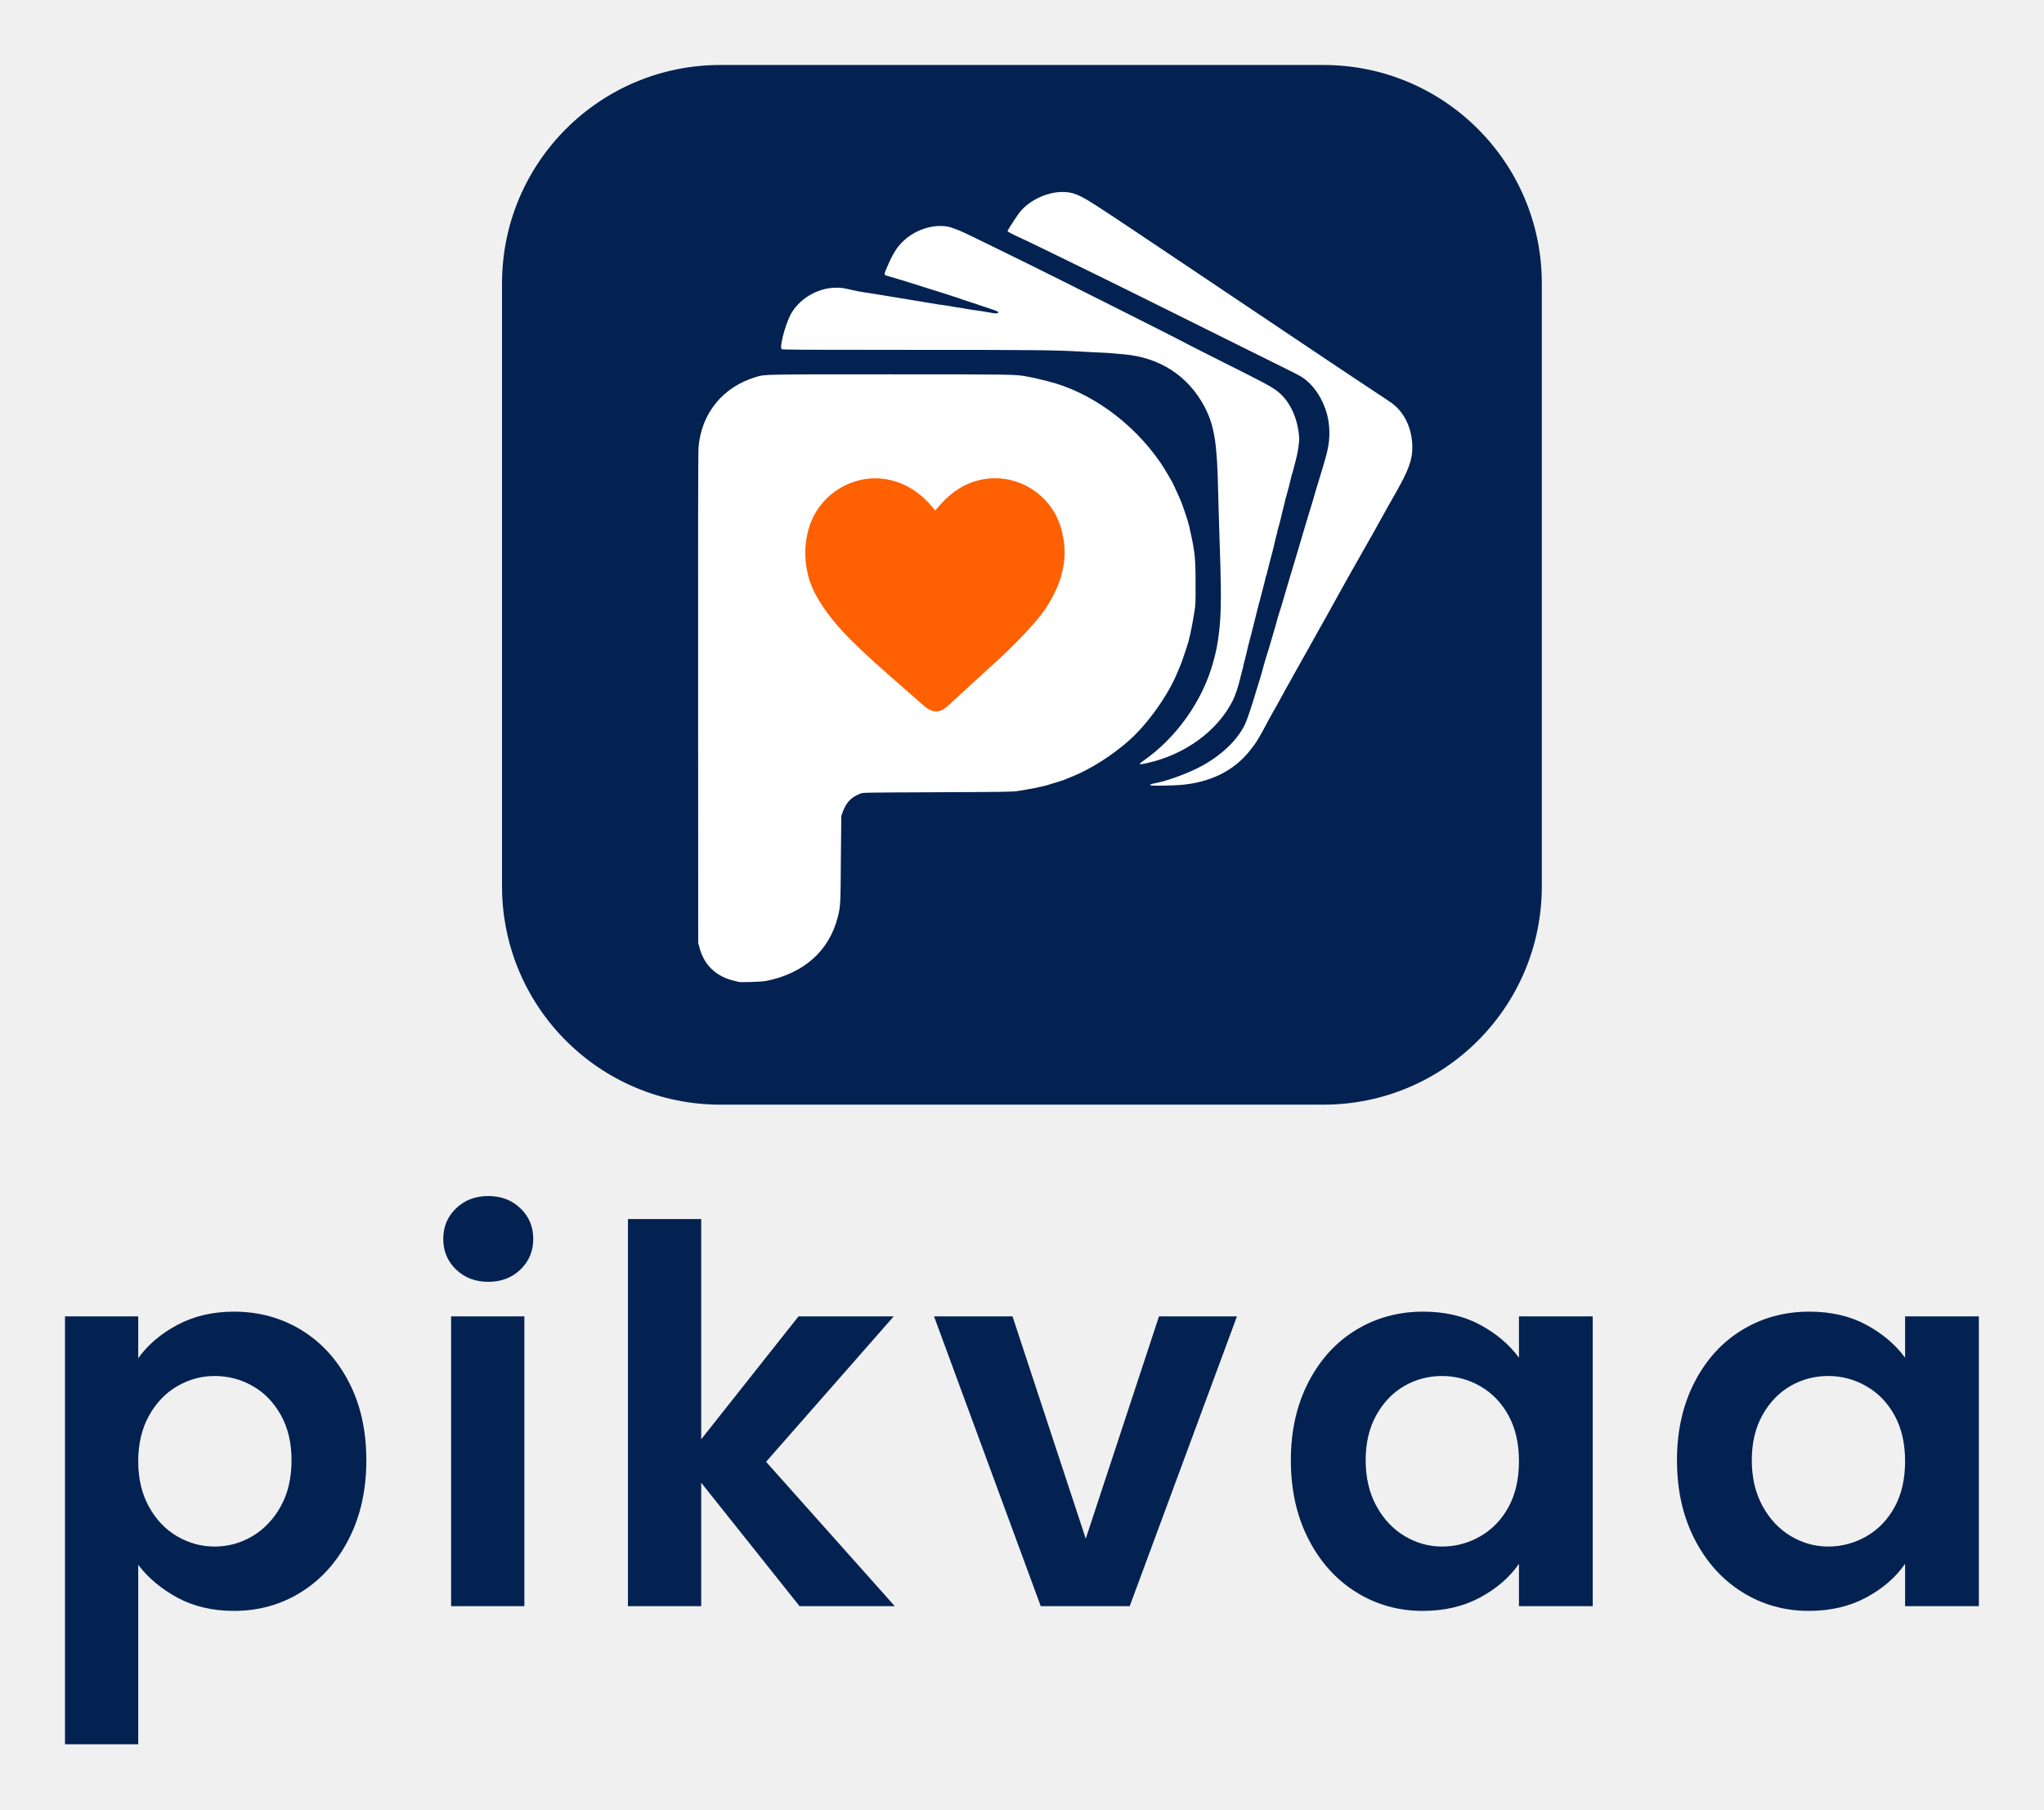
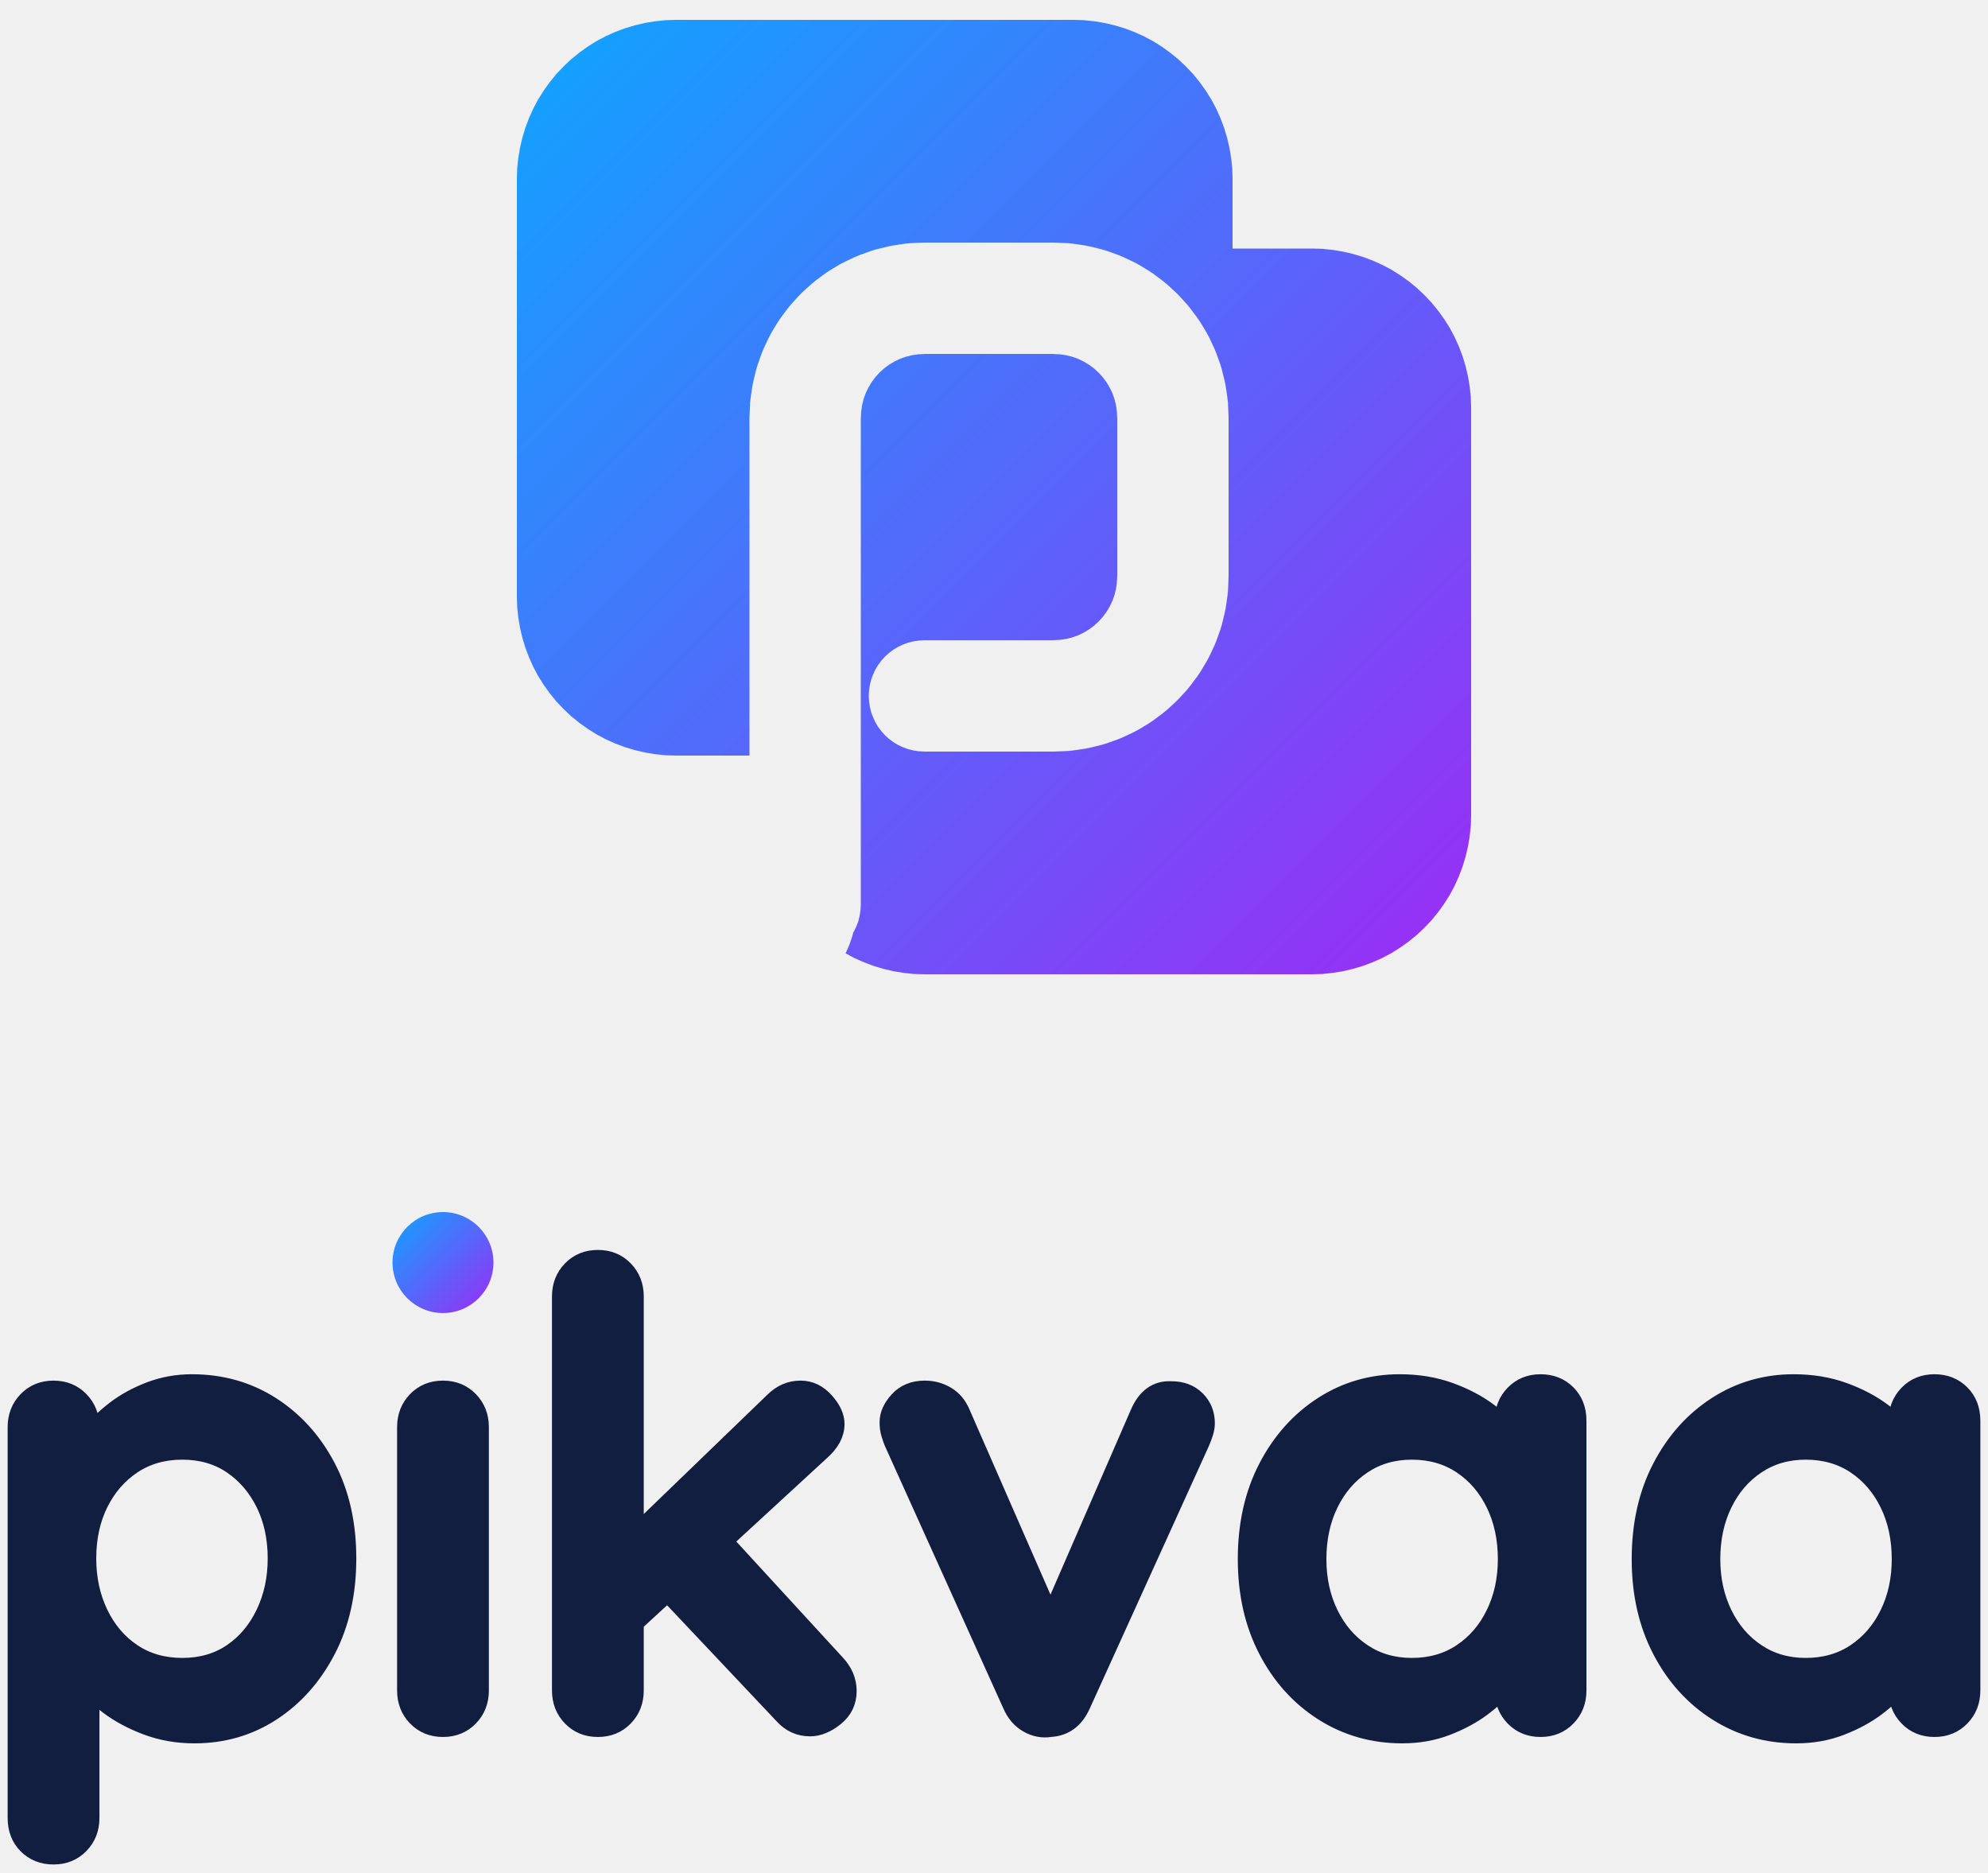
- <svg xmlns="http://www.w3.org/2000/svg" viewBox="0 0 2013 1782" width="2013" height="1782">
-   <g transform="translate(64 64)">
-     <g transform="translate(430.4237 0)">
-       <rect width="1024" height="1024" rx="215" fill="#032251" />
-       <path d="M233.1 903.1C232.6 902.9 230.3 902.4 228.1 901.9C210.5 897.6 198.9 886.3 194.4 869.2L193.2 864.7L193.1 624.0C193.0 462.4 193.1 381.2 193.5 376.9C196.1 343.3 217.3 317.2 249.8 307.4C259.3 304.6 254.5 304.7 381.9 304.7C502.9 304.7 505.7 304.7 516.7 306.8C522.0 307.7 523.7 308.1 536.4 311.2C578.8 321.4 621.3 352.0 648.6 391.9C651.7 396.4 661.2 412.5 661.2 413.2C661.2 413.3 662.8 416.8 664.8 421.0C666.8 425.1 669.1 430.7 670.0 433.2C675.4 448.8 676.2 451.4 677.8 459.1C682.4 480.0 683.0 486.0 683.0 510.0C683.1 529.5 683.0 531.4 682.0 537.8C679.0 556.3 676.8 566.4 674.0 574.3C673.5 575.6 672.3 579.3 671.3 582.4C670.3 585.5 668.9 589.3 668.3 590.8C667.7 592.3 666.2 595.7 665.1 598.4C656.1 620.5 636.5 648.1 618.3 664.6C601.6 679.7 578.9 694.1 560.4 701.3C557.7 702.3 555.3 703.3 555.1 703.5C554.6 703.9 543.4 707.4 536.6 709.4C530.6 711.1 519.5 713.3 507.1 715.2C501.9 715.9 494.6 716.0 428.6 716.3C355.9 716.6 355.7 716.6 353.0 717.6C343.9 721.1 339.0 726.2 335.5 735.8L334.1 739.7L333.7 781.8C333.4 826.6 333.3 828.7 330.8 838.6C322.5 872.3 297.5 894.7 259.9 902.2C255.9 903.0 235.6 903.7 233.1 903.1ZM639.0 709.5C637.8 709.1 637.8 709.1 638.8 708.6C639.3 708.3 640.7 707.9 641.7 707.7C652.8 705.8 670.2 699.7 684.1 693.0C705.8 682.4 723.5 666.3 731.5 649.8C733.9 644.8 738.3 631.6 743.6 613.7C744.4 611.2 745.8 606.5 746.9 603.1C747.9 599.7 749.4 594.4 750.2 591.2C751.0 588.1 752.4 583.6 753.2 581.2C754.0 578.7 755.1 575.1 755.7 573.0C756.3 571.0 757.2 567.9 757.7 566.2C759.3 561.0 760.5 556.8 761.6 552.9C763.4 546.0 764.7 541.8 765.5 539.3C766.0 538.0 767.3 533.8 768.4 530.0C769.5 526.2 771.5 519.3 772.9 514.7C774.3 510.1 776.1 504.0 776.9 501.2C777.7 498.3 779.3 493.1 780.4 489.6C782.6 482.3 783.1 480.6 785.0 474.1C785.7 471.5 786.6 468.5 787.0 467.4C787.3 466.4 788.6 461.9 789.9 457.6C791.2 453.3 793.1 447.0 794.1 443.6C795.2 440.2 797.2 433.5 798.6 428.8C799.9 424.1 801.5 418.7 802.0 417.0C802.6 415.2 803.3 412.8 803.7 411.6C805.1 406.9 807.0 400.4 808.0 397.3C808.5 395.5 809.4 392.7 809.9 390.9C814.6 375.4 815.8 364.8 814.1 352.2C811.5 332.9 800.0 314.2 785.7 306.2C782.9 304.6 776.2 301.2 771.0 298.7C765.7 296.1 732.4 279.6 697.1 262.0C635.1 231.2 604.9 216.1 585.1 206.5C575.2 201.7 559.7 194.1 536.6 182.8C528.9 179.0 519.6 174.5 515.9 172.8C502.0 166.4 498.2 164.4 497.9 163.8C497.7 163.2 501.1 157.7 508.1 147.4C516.8 134.6 535.5 125.0 551.9 125.1C562.3 125.1 568.1 127.4 586.3 139.2C599.4 147.7 596.2 145.5 629.2 167.6C643.7 177.3 668.8 194.2 685.0 205.0C718.5 227.4 760.2 255.4 786.5 273.1C806.0 286.2 846.8 313.5 854.2 318.3C866.7 326.5 874.3 331.6 876.6 333.3C889.1 342.6 896.5 358.7 896.5 376.8C896.5 389.0 892.7 399.2 880.7 420.4C877.6 425.8 871.0 437.5 865.2 448.0C859.0 459.3 854.5 467.2 848.6 477.5C845.1 483.6 841.4 490.1 840.5 491.8C839.5 493.6 836.0 499.8 832.7 505.6C829.4 511.4 825.9 517.7 824.9 519.6C823.9 521.5 821.5 525.7 819.7 529.0C817.9 532.2 814.0 539.2 811.1 544.5C808.2 549.8 804.9 555.5 803.9 557.3C802.9 559.1 799.9 564.4 797.3 569.1C794.7 573.8 791.5 579.5 790.3 581.7C789.0 583.8 787.4 586.8 786.6 588.3C785.7 589.8 783.8 593.2 782.3 595.9C780.7 598.6 778.4 602.9 777.1 605.3C775.8 607.7 774.2 610.5 773.6 611.5C773.0 612.4 771.7 614.8 770.8 616.6C769.8 618.5 768.6 620.7 768.1 621.5C767.6 622.4 765.9 625.5 764.3 628.4C762.7 631.4 760.7 635.0 759.8 636.3C759.0 637.7 756.3 642.6 753.8 647.3C745.2 663.6 742.6 667.7 736.2 675.7C720.5 695.3 697.5 706.6 668.6 709.1C659.4 709.8 641.1 710.1 639.0 709.5ZM628.2 688.2C628.2 688.0 629.2 687.0 630.5 686.1C663.8 663.3 690.0 626.4 700.5 587.8C703.7 575.8 704.6 571.2 706.2 558.0C708.5 538.7 708.5 519.0 706.2 453.7C705.8 442.3 705.4 426.7 705.2 419.0C704.3 372.3 701.4 354.9 691.9 336.7C675.8 306.3 647.9 288.1 612.6 285.0C609.6 284.8 605.1 284.4 602.6 284.1C600.0 283.8 594.6 283.5 590.5 283.3C586.5 283.2 577.5 282.7 570.6 282.3C543.8 280.8 526.9 280.6 402.6 280.6C296.2 280.6 276.2 280.5 275.4 279.9C273.1 278.3 278.5 257.2 283.9 246.4C291.8 230.9 310.3 219.6 328.1 219.4C334.5 219.3 335.0 219.4 346.3 222.0C348.5 222.5 353.4 223.4 357.2 224.0C365.2 225.2 374.0 226.6 382.2 228.0C393.6 229.9 399.6 230.9 405.9 231.9C409.4 232.5 414.7 233.3 417.7 233.9C429.8 235.9 432.7 236.4 436.7 236.8C439.0 237.1 441.6 237.5 442.6 237.8C443.5 238.0 446.3 238.5 448.7 238.8C451.1 239.1 453.3 239.4 453.5 239.5C453.6 239.6 456.9 240.2 460.6 240.8C464.4 241.3 470.3 242.2 473.8 242.7C477.4 243.3 481.2 243.9 482.5 244.2C485.3 244.8 487.4 244.8 488.4 244.2C489.7 243.3 488.0 242.4 480.5 240.0C476.6 238.7 471.5 237.0 469.2 236.2C466.9 235.4 462.7 234.0 459.8 233.1C457.0 232.2 452.4 230.7 449.7 229.7C447.0 228.8 441.8 227.1 438.2 225.9C427.5 222.6 419.6 220.1 414.0 218.3C405.0 215.3 390.5 210.9 379.1 207.6C376.2 206.8 376.2 206.3 378.6 200.5C384.5 186.6 388.3 180.2 394.5 174.1C408.0 160.6 430.0 154.9 445.0 161.0C446.3 161.5 448.8 162.5 450.7 163.2C452.6 164.0 458.5 166.7 463.8 169.3C469.0 171.8 481.2 177.8 490.8 182.5C500.4 187.3 513.1 193.4 518.9 196.3C547.4 210.3 670.6 272.3 671.8 273.2C672.0 273.5 689.5 282.3 710.5 292.9C750.5 312.9 757.1 316.5 762.9 320.8C775.3 330.1 783.4 346.6 785.0 366.3C785.4 370.7 784.0 380.6 781.7 389.4C778.7 401.0 778.3 402.3 778.1 402.7C777.9 402.9 777.6 404.1 777.4 405.3C776.6 408.9 772.5 424.8 772.2 425.3C772.1 425.6 771.7 426.7 771.5 427.9C771.2 429.1 770.4 432.6 769.6 435.7C768.8 438.8 767.5 444.0 766.8 447.3C766.0 450.5 765.0 454.4 764.5 455.8C764.0 457.2 763.6 458.8 763.6 459.3C763.6 459.9 763.3 461.2 762.9 462.4C762.5 463.5 761.6 467.2 760.9 470.4C760.2 473.6 759.4 477.1 759.1 478.0C758.0 481.8 754.1 497.1 753.6 499.4C753.4 500.8 752.9 502.3 752.7 502.8C752.4 503.2 752.0 504.6 751.8 505.7C751.6 506.9 750.6 510.9 749.6 514.7C748.6 518.5 747.3 523.4 746.8 525.5C746.2 527.7 745.3 531.0 744.8 532.9C744.3 534.8 742.8 540.9 741.4 546.5C740.0 552.0 738.5 558.1 738.0 560.0C735.1 571.0 734.5 573.3 733.3 578.7C732.6 582.0 731.5 586.0 731.0 587.8C730.5 589.5 730.1 591.2 730.1 591.6C730.1 592.0 729.7 593.9 729.1 595.8C728.6 597.8 727.6 601.8 726.8 604.8C725.1 612.2 722.0 621.3 719.8 625.7C704.8 655.9 672.4 679.5 634.7 687.7C629.6 688.9 628.2 689.0 628.2 688.2ZM432.5 632.6C434.5 631.6 437.8 628.9 442.8 624.2C446.9 620.4 454.5 613.3 459.8 608.6C477.9 592.1 488.1 582.7 494.9 576.0C498.7 572.4 501.9 569.3 502.2 569.2C503.2 568.8 520.6 550.0 525.2 544.3C543.1 522.0 551.4 501.5 551.4 479.4C551.4 452.7 539.1 430.8 516.9 417.9C499.4 407.6 476.5 406.9 457.6 416.0C448.7 420.3 439.0 428.2 430.8 437.9C428.8 440.2 426.9 442.1 426.6 442.1C426.2 442.1 424.7 440.5 423.1 438.6C408.6 420.4 388.0 409.6 367.6 409.6C340.0 409.6 314.1 428.3 305.3 454.7C296.7 480.6 301.3 507.2 318.7 532.9C332.0 552.6 348.4 568.8 403.9 617.6C417.8 629.8 419.1 630.8 422.2 632.6C425.5 634.6 428.6 634.6 432.5 632.6Z" fill="#FFFFFF" fill-rule="evenodd" />
-       <path d="M425.2 632.9C424.0 632.5 422.0 631.7 420.9 630.9C418.5 629.2 418.7 629.4 401.1 613.9C393.5 607.3 385.1 599.9 382.3 597.4C342.1 562.2 324.7 543.1 312.0 520.1C301.4 500.8 299.2 476.3 306.2 455.0C314.7 428.9 340.1 410.6 367.5 410.6C388.0 410.6 407.4 420.6 421.9 438.6C423.9 441.2 426.0 443.4 426.4 443.5C426.9 443.6 428.4 442.1 430.4 439.8C441.5 426.3 452.7 418.0 465.5 413.8C501.1 401.9 539.5 423.6 548.1 460.6C551.6 475.9 551.5 486.3 547.4 502.0C544.7 512.5 536.8 528.0 528.6 538.7C519.1 551.2 498.8 572.2 480.2 588.8C474.1 594.3 444.6 621.3 439.3 626.3C432.6 632.6 429.6 634.0 425.2 632.9Z" fill="#FF6002" stroke="#FF6002" stroke-width="7" stroke-linejoin="round" />
+ <svg xmlns="http://www.w3.org/2000/svg" viewBox="0 0 3119 2937" width="3119" height="2937">
+   <defs>
+     <linearGradient id="pg" x1="0" y1="0" x2="1" y2="1">
+       <stop offset="0" stop-color="#0EA5FF" />
+       <stop offset="1" stop-color="#9B2CF5" />
+     </linearGradient>
+     <linearGradient id="pgd" x1="0" y1="0" x2="1" y2="1">
+       <stop offset="0" stop-color="#0EA5FF" />
+       <stop offset="1" stop-color="#9B2CF5" />
+     </linearGradient>
+   </defs>
+   <g transform="translate(779.75,0) scale(15.595)">
+     <path fill="url(#pg)" fill-rule="evenodd" d="M16.95 2.03 L15.91 2.14 L14.88 2.31 L13.86 2.55 L12.86 2.85 L11.88 3.22 L10.92 3.65 L10.00 4.14 L9.11 4.70 L8.26 5.31 L7.45 5.97 L6.69 6.69 L5.97 7.45 L5.31 8.26 L4.70 9.11 L4.14 10.00 L3.65 10.92 L3.22 11.88 L2.85 12.86 L2.55 13.86 L2.31 14.88 L2.14 15.91 L2.03 16.95 L2.00 18.00 L2.00 60.00 L2.03 61.05 L2.14 62.09 L2.31 63.12 L2.55 64.14 L2.85 65.14 L3.22 66.12 L3.65 67.08 L4.14 68.00 L4.70 68.89 L5.31 69.74 L5.97 70.55 L6.69 71.31 L7.45 72.03 L8.26 72.69 L9.11 73.30 L10.00 73.86 L10.92 74.35 L11.88 74.78 L12.86 75.15 L13.86 75.45 L14.88 75.69 L15.91 75.86 L16.95 75.97 L18.00 76.00 L25.40 76.00 L25.40 42.00 L25.41 41.73 L25.46 40.55 L25.52 40.00 L25.69 38.84 L25.80 38.30 L26.08 37.16 L26.24 36.63 L26.64 35.52 L26.85 35.01 L27.35 33.95 L27.61 33.46 L28.22 32.45 L28.52 32.00 L29.23 31.05 L29.57 30.63 L30.37 29.75 L30.75 29.37 L31.63 28.57 L32.05 28.23 L33.00 27.52 L33.45 27.22 L34.46 26.61 L34.95 26.35 L36.01 25.85 L36.52 25.64 L37.63 25.24 L38.16 25.08 L39.30 24.80 L39.84 24.69 L41.00 24.52 L41.55 24.46 L42.73 24.41 L43.00 24.40 L56.00 24.40 L56.27 24.41 L57.45 24.46 L58.00 24.52 L59.16 24.69 L59.70 24.80 L60.84 25.08 L61.37 25.24 L62.48 25.64 L62.99 25.85 L64.05 26.35 L64.54 26.61 L65.55 27.22 L66.00 27.52 L66.95 28.23 L67.37 28.57 L68.25 29.37 L68.63 29.75 L69.43 30.63 L69.77 31.05 L70.48 32.00 L70.78 32.45 L71.39 33.46 L71.65 33.95 L72.15 35.01 L72.36 35.52 L72.76 36.63 L72.92 37.16 L73.20 38.30 L73.31 38.84 L73.48 40.00 L73.54 40.55 L73.59 41.73 L73.60 42.00 L73.60 58.00 L73.59 58.27 L73.54 59.45 L73.48 60.00 L73.31 61.16 L73.20 61.70 L72.92 62.84 L72.76 63.37 L72.36 64.48 L72.15 64.99 L71.65 66.05 L71.39 66.54 L70.78 67.55 L70.48 68.00 L69.77 68.95 L69.43 69.37 L68.63 70.25 L68.25 70.63 L67.37 71.43 L66.95 71.77 L66.00 72.48 L65.55 72.78 L64.54 73.39 L64.05 73.65 L62.99 74.15 L62.48 74.36 L61.37 74.76 L60.84 74.92 L59.70 75.20 L59.16 75.31 L58.00 75.48 L57.45 75.54 L56.27 75.59 L56.00 75.60 L43.00 75.60 L42.45 75.57 L41.91 75.49 L41.37 75.36 L40.86 75.17 L40.36 74.94 L39.89 74.66 L39.45 74.33 L39.04 73.96 L38.67 73.55 L38.34 73.11 L38.06 72.64 L37.83 72.14 L37.64 71.63 L37.51 71.09 L37.43 70.55 L37.40 70.00 L37.43 69.45 L37.51 68.91 L37.64 68.37 L37.83 67.86 L38.06 67.36 L38.34 66.89 L38.67 66.45 L39.04 66.04 L39.45 65.67 L39.89 65.34 L40.36 65.06 L40.86 64.83 L41.37 64.64 L41.91 64.51 L42.45 64.43 L43.00 64.40 L55.86 64.40 L56.63 64.36 L57.25 64.27 L57.86 64.12 L58.45 63.91 L59.01 63.64 L59.55 63.32 L60.06 62.94 L60.52 62.52 L60.94 62.06 L61.32 61.55 L61.64 61.01 L61.91 60.45 L62.12 59.86 L62.27 59.25 L62.36 58.63 L62.40 57.86 L62.40 42.14 L62.36 41.37 L62.27 40.75 L62.12 40.14 L61.91 39.55 L61.64 38.99 L61.32 38.45 L60.94 37.94 L60.52 37.48 L60.06 37.06 L59.55 36.68 L59.01 36.36 L58.45 36.09 L57.86 35.88 L57.25 35.73 L56.63 35.64 L55.86 35.60 L43.14 35.60 L42.37 35.64 L41.75 35.73 L41.14 35.88 L40.55 36.09 L39.99 36.36 L39.45 36.68 L38.94 37.06 L38.48 37.48 L38.06 37.94 L37.68 38.45 L37.36 38.99 L37.09 39.55 L36.88 40.14 L36.73 40.75 L36.64 41.37 L36.60 42.14 L36.60 91.00 L36.57 91.55 L36.49 92.09 L36.36 92.63 L36.17 93.14 L35.94 93.64 L35.83 93.82 L35.79 94.01 L35.64 94.49 L35.44 95.05 L35.24 95.52 L35.07 95.89 L35.92 96.35 L36.88 96.78 L37.86 97.15 L38.86 97.45 L39.88 97.69 L40.91 97.86 L41.95 97.97 L43.00 98.00 L82.00 98.00 L83.05 97.97 L84.09 97.86 L85.12 97.69 L86.14 97.45 L87.14 97.15 L88.12 96.78 L89.08 96.35 L90.00 95.86 L90.89 95.30 L91.74 94.69 L92.55 94.03 L93.31 93.31 L94.03 92.55 L94.69 91.74 L95.30 90.89 L95.86 90.00 L96.35 89.08 L96.78 88.12 L97.15 87.14 L97.45 86.14 L97.69 85.12 L97.86 84.09 L97.97 83.05 L98.00 82.00 L98.00 41.00 L97.97 39.95 L97.86 38.91 L97.69 37.88 L97.45 36.86 L97.15 35.86 L96.78 34.88 L96.35 33.92 L95.86 33.00 L95.30 32.11 L94.69 31.26 L94.03 30.45 L93.31 29.69 L92.55 28.97 L91.74 28.31 L90.89 27.70 L90.00 27.14 L89.08 26.65 L88.12 26.22 L87.14 25.85 L86.14 25.55 L85.12 25.31 L84.09 25.14 L83.05 25.03 L82.00 25.00 L74.00 25.00 L74.00 18.00 L73.97 16.95 L73.86 15.91 L73.69 14.88 L73.45 13.86 L73.15 12.86 L72.78 11.88 L72.35 10.92 L71.86 10.00 L71.30 9.11 L70.69 8.26 L70.03 7.45 L69.31 6.69 L68.55 5.97 L67.74 5.31 L66.89 4.70 L66.00 4.14 L65.08 3.65 L64.12 3.22 L63.14 2.85 L62.14 2.55 L61.12 2.31 L60.09 2.14 L59.05 2.03 L58.00 2.00 L18.00 2.00 L16.95 2.03Z" />
+   </g>
+   <g transform="translate(0,1877.32)">
+     <g transform="translate(-41,835.4)">
+       <path d="M342 -545Q412 -545 467.5 -509.5Q523 -474 555.5 -412.0Q588 -350 588 -268Q588 -186 555.5 -123.5Q523 -61 468.5 -25.5Q414 10 346 10Q306 10 271.0 -3.0Q236 -16 209.5 -36.0Q183 -56 168.5 -76.5Q154 -97 154 -111L185 -124V139Q185 165 168.0 182.5Q151 200 125 200Q99 200 82.0 183.0Q65 166 65 139V-474Q65 -500 82.0 -517.5Q99 -535 125 -535Q151 -535 168.0 -517.5Q185 -500 185 -474V-425L168 -434Q168 -447 182.0 -465.5Q196 -484 220.0 -502.5Q244 -521 275.5 -533.0Q307 -545 342 -545ZM327 -435Q283 -435 250.0 -413.0Q217 -391 198.5 -353.5Q180 -316 180 -268Q180 -221 198.5 -182.5Q217 -144 250.0 -122.0Q283 -100 327 -100Q371 -100 403.5 -122.0Q436 -144 454.5 -182.5Q473 -221 473 -268Q473 -316 454.5 -353.5Q436 -391 403.5 -413.0Q371 -435 327 -435ZM796 -61Q796 -35 779.0 -17.5Q762 0 736 0Q710 0 693.0 -17.5Q676 -35 676 -61V-474Q676 -500 693.0 -517.5Q710 -535 736 -535Q762 -535 779.0 -517.5Q796 -500 796 -474ZM979 0Q953 0 936.0 -17.5Q919 -35 919 -61V-679Q919 -705 936.0 -722.5Q953 -740 979 -740Q1005 -740 1022.0 -722.5Q1039 -705 1039 -679V-61Q1039 -35 1022.0 -17.5Q1005 0 979 0ZM1297 -535Q1320 -535 1337.0 -516.0Q1354 -497 1354 -479Q1354 -455 1330 -434L1029 -157L1024 -295L1253 -516Q1272 -535 1297 -535ZM1312 -1Q1286 -1 1268 -21L1083 -217L1174 -301L1354 -105Q1373 -85 1373 -60Q1373 -34 1352.5 -17.5Q1332 -1 1312 -1ZM1492 -535Q1511 -535 1527.0 -525.5Q1543 -516 1551 -497L1698 -161L1676 -151L1826 -496Q1843 -536 1879 -534Q1904 -534 1919.5 -518.5Q1935 -503 1935 -480Q1935 -473 1932.5 -465.0Q1930 -457 1927 -450L1740 -38Q1724 -2 1689 0Q1670 3 1652.5 -7.0Q1635 -17 1626 -38L1440 -450Q1438 -455 1435.5 -463.0Q1433 -471 1433 -482Q1433 -500 1449.0 -517.5Q1465 -535 1492 -535ZM2458 -545Q2484 -545 2501.0 -528.0Q2518 -511 2518 -484V-61Q2518 -35 2501.0 -17.5Q2484 0 2458 0Q2432 0 2415.0 -17.5Q2398 -35 2398 -61V-110L2420 -101Q2420 -88 2406.0 -69.5Q2392 -51 2368.0 -33.0Q2344 -15 2311.5 -2.5Q2279 10 2241 10Q2172 10 2116.0 -25.5Q2060 -61 2027.5 -123.5Q1995 -186 1995 -267Q1995 -349 2027.5 -411.5Q2060 -474 2115.0 -509.5Q2170 -545 2237 -545Q2280 -545 2316.0 -532.0Q2352 -519 2378.5 -499.0Q2405 -479 2419.5 -458.5Q2434 -438 2434 -424L2398 -411V-484Q2398 -510 2415.0 -527.5Q2432 -545 2458 -545ZM2256 -100Q2300 -100 2333.0 -122.0Q2366 -144 2384.5 -182.0Q2403 -220 2403 -267Q2403 -315 2384.5 -353.0Q2366 -391 2333.0 -413.0Q2300 -435 2256 -435Q2213 -435 2180.0 -413.0Q2147 -391 2128.5 -353.0Q2110 -315 2110 -267Q2110 -220 2128.5 -182.0Q2147 -144 2180.0 -122.0Q2213 -100 2256 -100ZM3076 -545Q3102 -545 3119.0 -528.0Q3136 -511 3136 -484V-61Q3136 -35 3119.0 -17.5Q3102 0 3076 0Q3050 0 3033.0 -17.5Q3016 -35 3016 -61V-110L3038 -101Q3038 -88 3024.0 -69.5Q3010 -51 2986.0 -33.0Q2962 -15 2929.5 -2.5Q2897 10 2859 10Q2790 10 2734.0 -25.5Q2678 -61 2645.5 -123.5Q2613 -186 2613 -267Q2613 -349 2645.5 -411.5Q2678 -474 2733.0 -509.5Q2788 -545 2855 -545Q2898 -545 2934.0 -532.0Q2970 -519 2996.5 -499.0Q3023 -479 3037.5 -458.5Q3052 -438 3052 -424L3016 -411V-484Q3016 -510 3033.0 -527.5Q3050 -545 3076 -545ZM2874 -100Q2918 -100 2951.0 -122.0Q2984 -144 3002.5 -182.0Q3021 -220 3021 -267Q3021 -315 3002.5 -353.0Q2984 -391 2951.0 -413.0Q2918 -435 2874 -435Q2831 -435 2798.0 -413.0Q2765 -391 2746.5 -353.0Q2728 -315 2728 -267Q2728 -220 2746.5 -182.0Q2765 -144 2798.0 -122.0Q2831 -100 2874 -100Z" fill="#121E3F" stroke="#121E3F" stroke-width="24" stroke-linejoin="round" />
+       <circle cx="736.0" cy="-732.2" r="79.2" fill="url(#pgd)" />
    </g>
-     <path transform="translate(0.0 1114) scale(0.5152672) translate(-69 784)" d="M392 -563Q463 -563 520.5 -528.0Q578 -493 611.5 -428.5Q645 -364 645 -279Q645 -194 611.5 -128.5Q578 -63 520.5 -27.0Q463 9 392 9Q331 9 284.5 -16.0Q238 -41 209 -79V264H69V-554H209V-474Q236 -512 283.5 -537.5Q331 -563 392 -563ZM355 -440Q317 -440 283.5 -420.5Q250 -401 229.5 -364.0Q209 -327 209 -277Q209 -227 229.5 -190.0Q250 -153 283.5 -133.5Q317 -114 355 -114Q394 -114 427.5 -134.0Q461 -154 481.5 -191.0Q502 -228 502 -279Q502 -329 481.5 -365.5Q461 -402 427.5 -421.0Q394 -440 355 -440Z M792 -702Q792 -737 816.5 -760.5Q841 -784 878 -784Q915 -784 939.5 -760.5Q964 -737 964 -702Q964 -667 939.5 -643.5Q915 -620 878 -620Q841 -620 816.5 -643.5Q792 -667 792 -702ZM947 -554V0H807V-554Z M1473 0 1285 -236V0H1145V-740H1285V-319L1471 -554H1653L1409 -276L1655 0Z M2020 -129 2160 -554H2309L2104 0H1934L1730 -554H1880Z M2665 -563Q2727 -563 2773.5 -538.0Q2820 -513 2848 -475V-554H2989V0H2848V-81Q2821 -42 2773.5 -16.5Q2726 9 2664 9Q2594 9 2536.5 -27.0Q2479 -63 2445.5 -128.5Q2412 -194 2412 -279Q2412 -363 2445.5 -428.0Q2479 -493 2536.5 -528.0Q2594 -563 2665 -563ZM2701 -440Q2662 -440 2629.0 -421.0Q2596 -402 2575.5 -365.5Q2555 -329 2555 -279Q2555 -229 2575.5 -191.5Q2596 -154 2629.5 -134.0Q2663 -114 2701 -114Q2740 -114 2774.0 -133.5Q2808 -153 2828.0 -189.5Q2848 -226 2848 -277Q2848 -328 2828.0 -364.5Q2808 -401 2774.0 -420.5Q2740 -440 2701 -440Z M3403 -563Q3465 -563 3511.5 -538.0Q3558 -513 3586 -475V-554H3727V0H3586V-81Q3559 -42 3511.5 -16.5Q3464 9 3402 9Q3332 9 3274.5 -27.0Q3217 -63 3183.5 -128.5Q3150 -194 3150 -279Q3150 -363 3183.5 -428.0Q3217 -493 3274.5 -528.0Q3332 -563 3403 -563ZM3439 -440Q3400 -440 3367.0 -421.0Q3334 -402 3313.5 -365.5Q3293 -329 3293 -279Q3293 -229 3313.5 -191.5Q3334 -154 3367.5 -134.0Q3401 -114 3439 -114Q3478 -114 3512.0 -133.5Q3546 -153 3566.0 -189.5Q3586 -226 3586 -277Q3586 -328 3566.0 -364.5Q3546 -401 3512.0 -420.5Q3478 -440 3439 -440Z" fill="#032251" />
  </g>
</svg>
